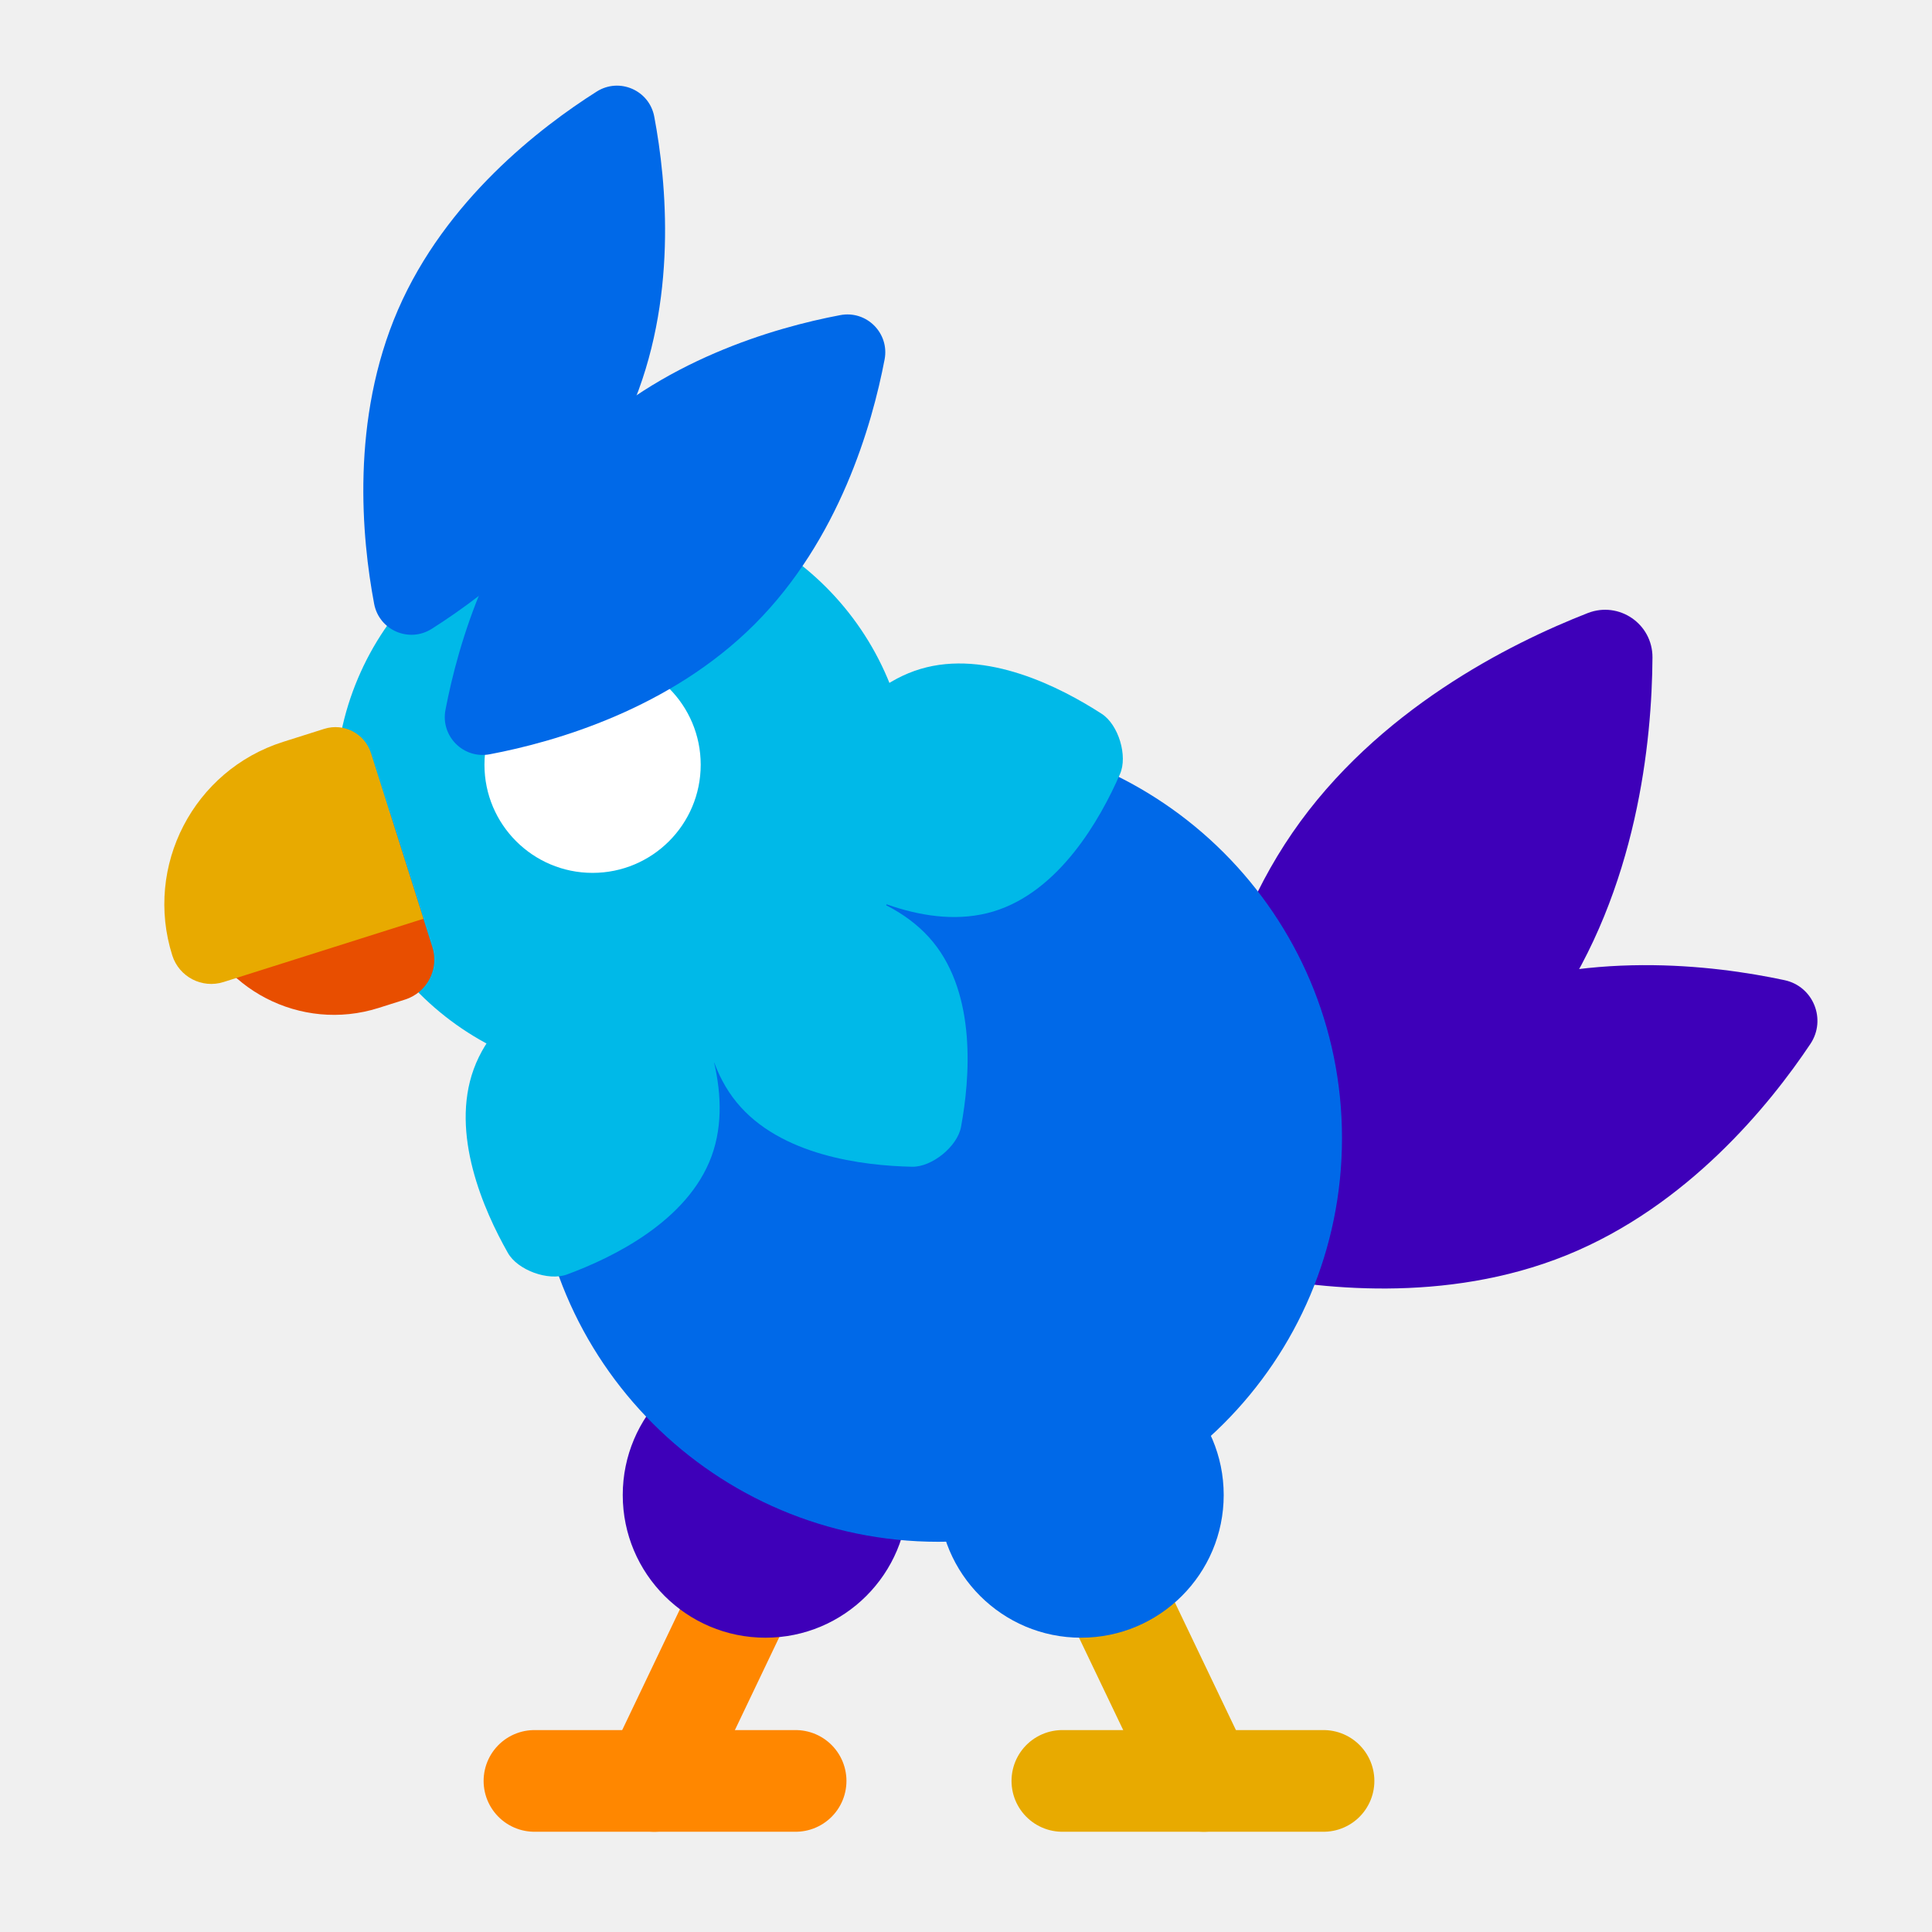
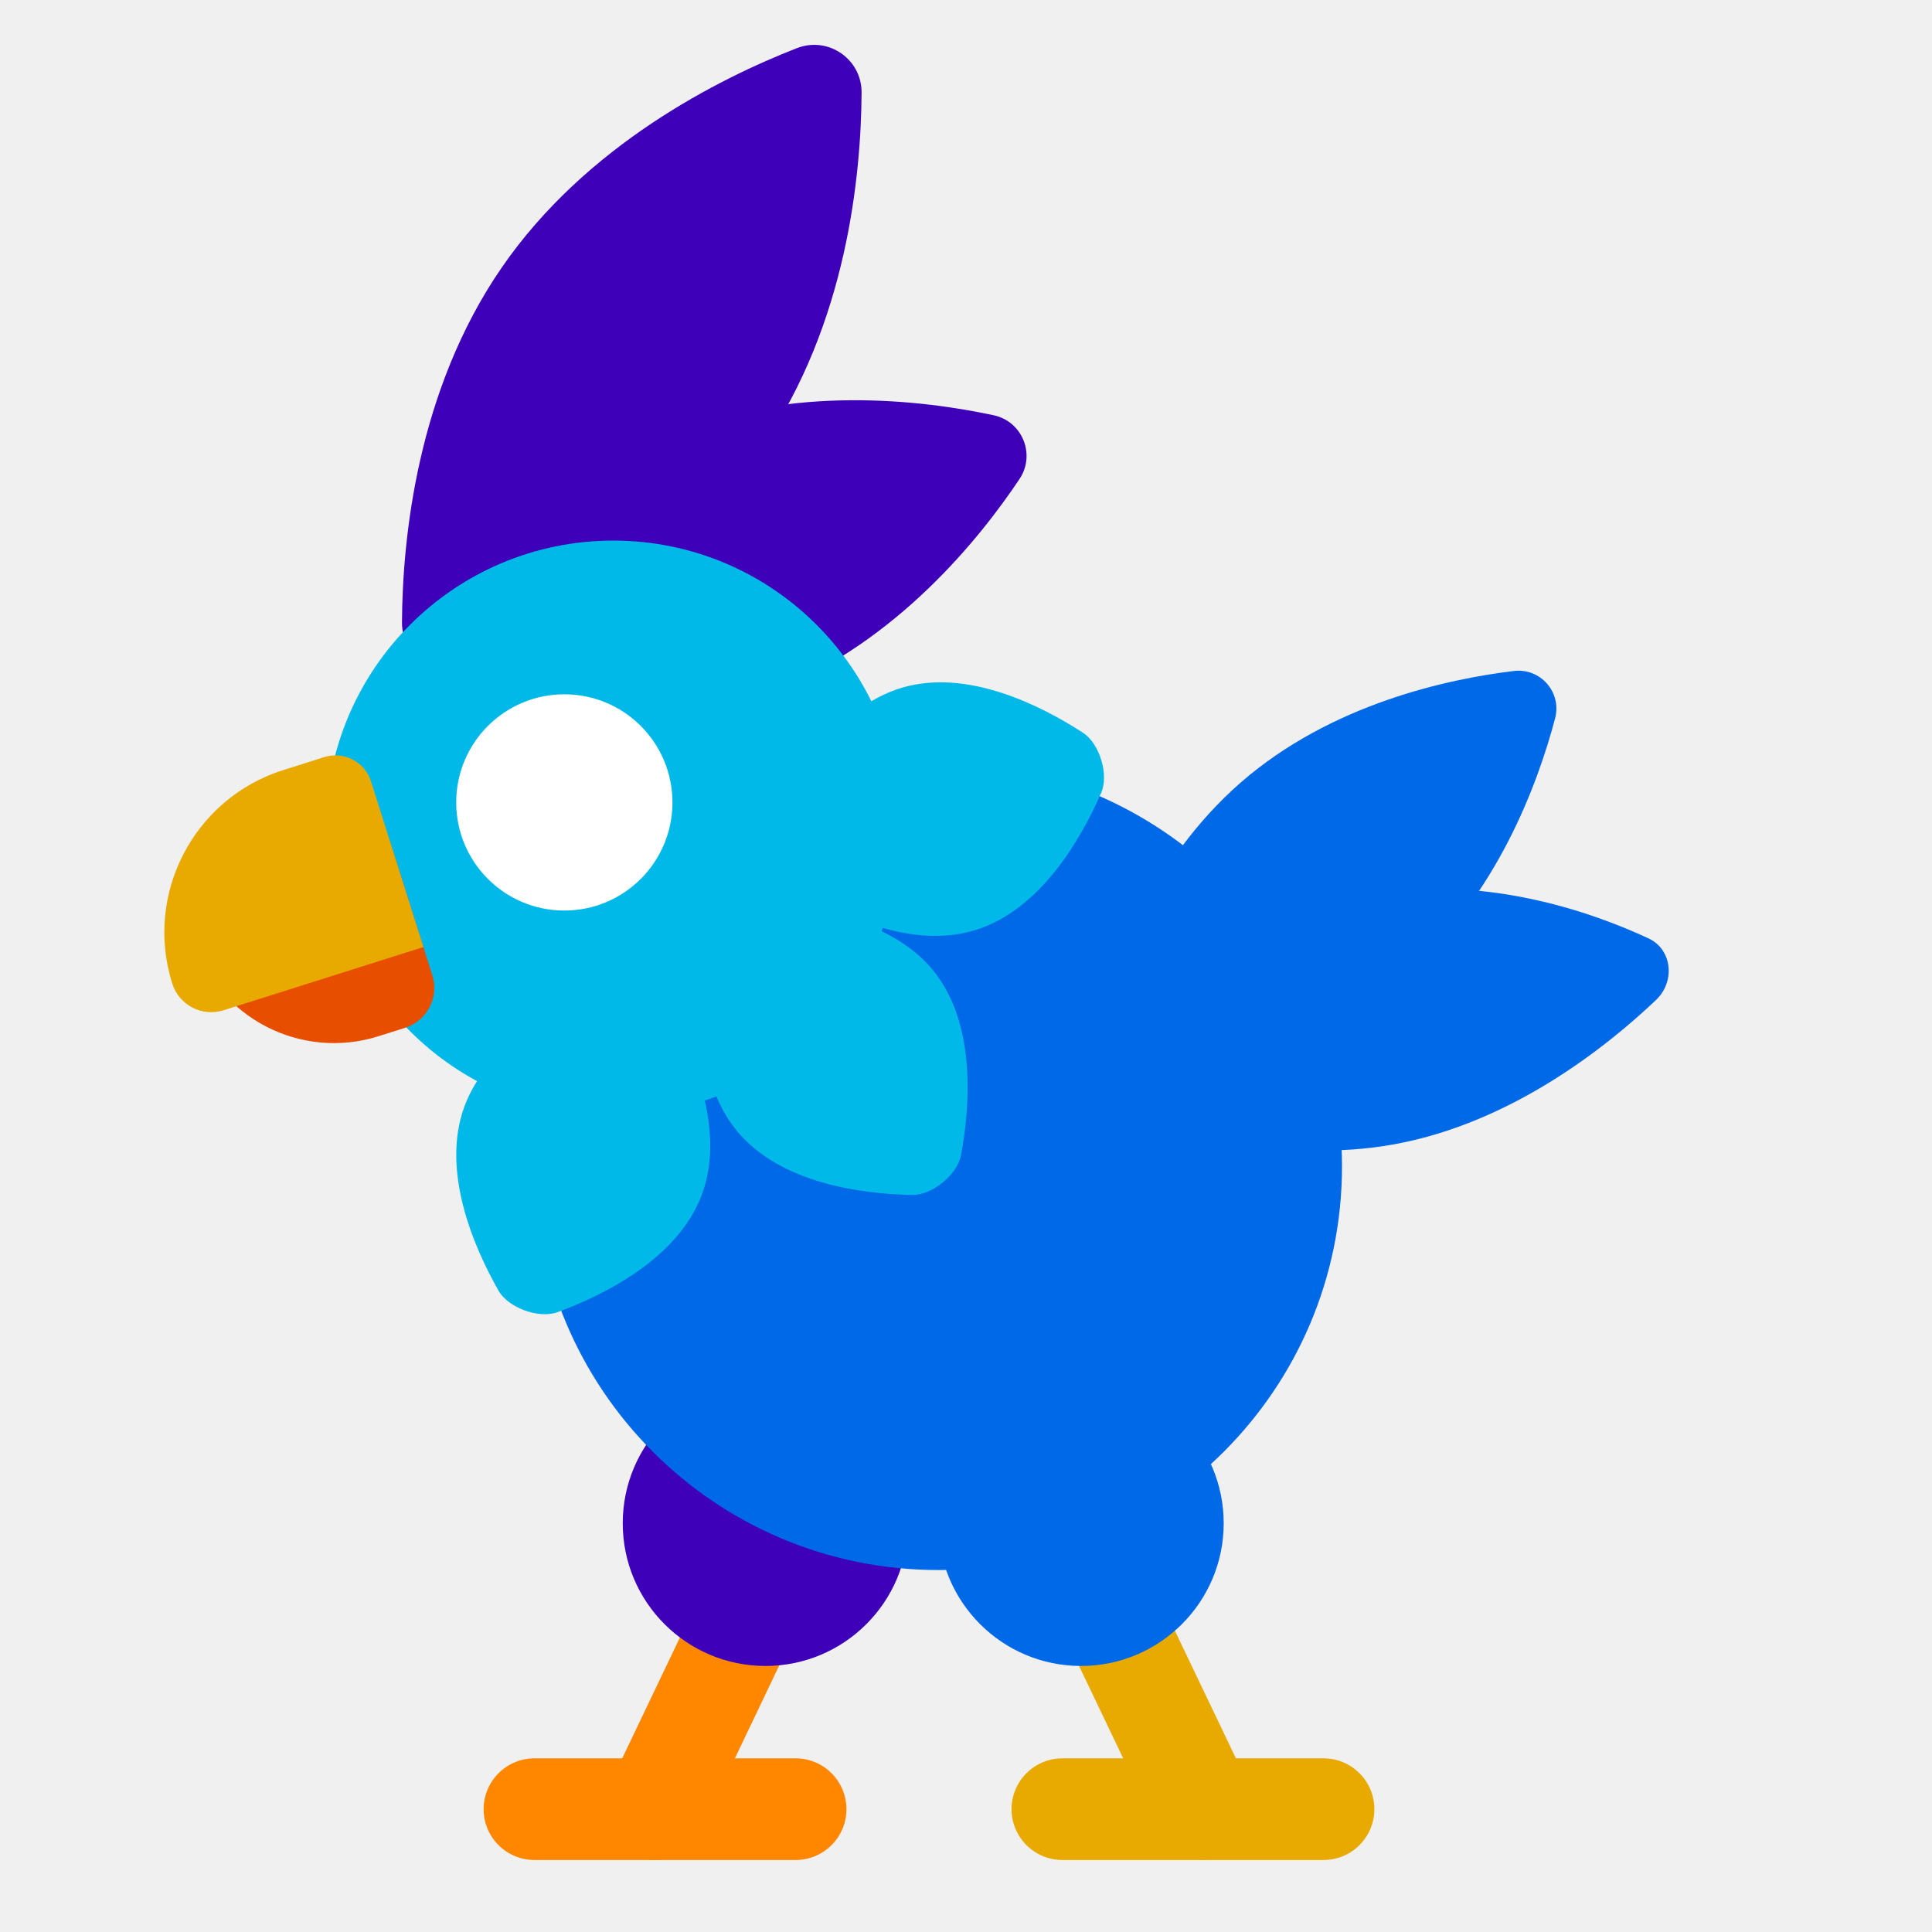
<svg xmlns="http://www.w3.org/2000/svg" width="114" height="114">
  <defs>
    <style>.cls-1,.cls-2,.cls-3,.cls-4{fill:none;}.cls-5{clip-path:url(#clippath);}.cls-6{fill:#00b9e8;}.cls-7{fill:#0069e8;}.cls-8{fill:#e8aa00;}.cls-9{fill:#fff;}.cls-10{fill:#e84e00;}.cls-11{fill:#e29f75;}.cls-12{fill:#e28f5b;}.cls-13{fill:#e26d42;}.cls-14{fill:#e1814b;}.cls-15{fill:#1a1008;}.cls-16{fill:#2b1200;}.cls-17{fill:#3e00b9;}.cls-18{fill:#4a1f1f;}.cls-2{stroke:#814231;stroke-miterlimit:10;stroke-width:7px;}.cls-2,.cls-3,.cls-4{stroke-linecap:round;}.cls-3{stroke:#ff8700;}.cls-3,.cls-4{stroke-linejoin:round;stroke-width:6px;}.cls-4{stroke:#e8aa00;}</style>
    <clipPath id="clippath">
      <path id="svg_1" d="m104.68,205.02c-21.76,0 -37.77,-19.12 -37.77,-42.37l0,-49.19c0,-20.88 15.66,-38.99 34.18,-38.99l31.97,0c18.53,0 29.34,18.11 29.34,38.99l3.64,35.66l0,56.51l-61.36,-0.6l0,-0.01z" class="cls-1" />
    </clipPath>
  </defs>
  <g>
    <rect fill="none" id="canvas_background" height="116" width="116" y="-1" x="-1" />
  </g>
  <g>
    <g id="Birds">
      <g id="svg_28">
        <g id="svg_29">
-           <line id="svg_30" y2="105.085" x2="38.606" y1="89.925" x1="45.846" class="cls-3" />
-           <line id="svg_31" y2="105.085" x2="31.536" y1="105.085" x1="46.946" class="cls-3" />
-           <circle id="svg_32" r="8.42" cy="88.215" cx="45.166" class="cls-17" />
+           <line id="svg_30" y2="106.752" x2="38.606" y1="91.592" x1="45.846" class="cls-3" />
+           <line id="svg_31" y2="106.752" x2="31.536" y1="106.752" x1="46.946" class="cls-3" />
+           <circle id="svg_32" r="8.42" cy="89.882" cx="45.166" class="cls-17" />
        </g>
        <g id="svg_33">
-           <path id="svg_34" d="m91.636,59.705c-4.99,7.26 -12.85,11.18 -17.43,12.97c-1.85,0.72 -3.83,-0.64 -3.82,-2.62c0.03,-4.91 0.88,-13.65 5.87,-20.91s12.85,-11.18 17.43,-12.97c1.85,-0.72 3.83,0.64 3.82,2.62c-0.03,4.91 -0.88,13.65 -5.87,20.91z" class="cls-17" />
-           <path id="svg_35" d="m92.436,74.065c-7.16,2.9 -14.8,1.98 -19.01,1.08c-1.7,-0.36 -2.49,-2.32 -1.53,-3.76c2.39,-3.58 7.24,-9.57 14.39,-12.47c7.16,-2.9 14.8,-1.98 19.01,-1.08c1.7,0.36 2.49,2.32 1.53,3.76c-2.39,3.58 -7.24,9.57 -14.39,12.47z" class="cls-17" />
+           <path id="svg_34" d="m44.969,26.372c-4.99,7.26 -12.85,11.18 -17.43,12.97c-1.85,0.72 -3.83,-0.64 -3.82,-2.62c0.03,-4.91 0.88,-13.65 5.87,-20.91s12.85,-11.18 17.43,-12.97c1.85,-0.72 3.83,0.64 3.82,2.62c-0.03,4.91 -0.88,13.65 -5.87,20.91z" class="cls-17" />
+           <path id="svg_35" d="m45.769,40.732c-7.16,2.9 -14.8,1.98 -19.01,1.08c-1.7,-0.36 -2.49,-2.32 -1.53,-3.76c2.39,-3.58 7.24,-9.57 14.39,-12.47c7.16,-2.9 14.8,-1.98 19.01,-1.08c1.7,0.36 2.49,2.32 1.53,3.76c-2.39,3.58 -7.24,9.57 -14.39,12.47z" class="cls-17" />
        </g>
-         <circle id="svg_36" r="23.82" cy="67.155" cx="55.366" class="cls-7" />
-         <path id="svg_37" d="m55.056,55.585c2.57,3.15 2.18,8.05 1.65,10.91c-0.21,1.15 -1.71,2.37 -2.88,2.35c-2.9,-0.06 -7.78,-0.65 -10.36,-3.8s-2.18,-8.05 -1.65,-10.91c0.21,-1.15 1.71,-2.37 2.88,-2.35c2.9,0.06 7.78,0.65 10.36,3.8z" class="cls-6" />
+         <circle id="svg_36" r="23.82" cy="68.822" cx="55.366" class="cls-7" />
+         <path id="svg_37" d="m55.056,57.252c2.57,3.15 2.18,8.05 1.65,10.91c-0.21,1.15 -1.71,2.37 -2.88,2.35c-2.9,-0.06 -7.78,-0.65 -10.36,-3.8s-2.18,-8.05 -1.65,-10.91c0.21,-1.15 1.71,-2.37 2.88,-2.35c2.9,0.06 7.78,0.65 10.36,3.8z" class="cls-6" />
        <g id="svg_38">
-           <circle id="svg_39" r="16.96" cy="46.635" cx="36.746" class="cls-6" />
-           <circle id="svg_40" r="6.38" cy="45.125" cx="34.966" class="cls-9" />
-           <path id="svg_41" d="m44.526,36.835c-4.99,4.99 -11.75,6.94 -15.62,7.67c-1.56,0.3 -2.92,-1.07 -2.62,-2.62c0.74,-3.87 2.68,-10.63 7.67,-15.62c4.99,-4.99 11.75,-6.94 15.62,-7.67c1.56,-0.3 2.92,1.07 2.62,2.62c-0.74,3.87 -2.68,10.63 -7.67,15.62z" class="cls-7" />
-           <path id="svg_42" d="m37.196,24.235c-2.81,6.47 -8.39,10.76 -11.72,12.87c-1.34,0.85 -3.11,0.08 -3.4,-1.48c-0.73,-3.87 -1.4,-10.87 1.41,-17.35c2.81,-6.47 8.39,-10.76 11.72,-12.87c1.34,-0.85 3.11,-0.08 3.4,1.48c0.73,3.87 1.4,10.87 -1.41,17.35z" class="cls-7" />
-           <path id="svg_43" d="m41.986,68.225c-1.4,3.82 -5.82,5.98 -8.54,6.98c-1.1,0.4 -2.91,-0.26 -3.48,-1.28c-1.43,-2.52 -3.41,-7.03 -2.01,-10.85c1.4,-3.82 5.82,-5.98 8.54,-6.98c1.1,-0.4 2.91,0.26 3.48,1.28c1.43,2.52 3.41,7.03 2.01,10.85z" class="cls-6" />
-           <path id="svg_44" d="m54.306,39.475c3.9,-1.17 8.27,1.07 10.71,2.65c0.98,0.64 1.54,2.48 1.07,3.55c-1.16,2.66 -3.58,6.94 -7.48,8.11c-3.9,1.17 -8.27,-1.07 -10.71,-2.65c-0.98,-0.64 -1.54,-2.48 -1.07,-3.55c1.16,-2.66 3.58,-6.94 7.48,-8.11z" class="cls-6" />
+           <circle id="svg_39" r="16.96" cy="48.858" cx="36.19" class="cls-6" />
+           <circle id="svg_40" r="6.38" cy="47.348" cx="33.299" class="cls-9" />
+           <path transform="rotate(36.36309 81.46316,60.16155) " stroke="null" id="svg_41" d="m86.522,65.56c-4.777,5.097 -11.248,7.088 -14.952,7.834c-1.493,0.306 -2.795,-1.093 -2.508,-2.676c0.708,-3.953 2.565,-10.857 7.342,-15.954c4.777,-5.097 11.248,-7.088 14.952,-7.834c1.493,-0.306 2.795,1.093 2.508,2.676c-0.708,3.953 -2.565,10.857 -7.342,15.954z" class="cls-7" />
+           <path transform="rotate(25.46465 78.11871,51.81099) " id="svg_42" d="m84.974,54.791c-2.81,6.47 -8.39,10.76 -11.72,12.87c-1.34,0.85 -3.11,0.08 -3.4,-1.48c-0.73,-3.87 -1.4,-10.87 1.41,-17.35c2.81,-6.47 8.39,-10.76 11.72,-12.87c1.34,-0.85 3.11,-0.08 3.4,1.48c0.73,3.87 1.4,10.87 -1.41,17.35z" class="cls-7" />
+           <path id="svg_43" d="m41.43,70.448c-1.4,3.82 -5.82,5.98 -8.54,6.98c-1.1,0.4 -2.91,-0.26 -3.48,-1.28c-1.43,-2.52 -3.41,-7.03 -2.01,-10.85c1.4,-3.82 5.82,-5.98 8.54,-6.98c1.1,-0.4 2.91,0.26 3.48,1.28c1.43,2.52 3.41,7.03 2.01,10.85z" class="cls-6" />
+           <path id="svg_44" d="m53.195,40.587c3.9,-1.17 8.27,1.07 10.71,2.65c0.98,0.64 1.54,2.48 1.07,3.55c-1.16,2.66 -3.58,6.94 -7.48,8.11c-3.9,1.17 -8.27,-1.07 -10.71,-2.65c-0.98,-0.64 -1.54,-2.48 -1.07,-3.55c1.16,-2.66 3.58,-6.94 7.48,-8.11z" class="cls-6" />
        </g>
        <g id="svg_45">
-           <path id="svg_46" transform="rotate(-17.56 -195.0041,-103.0446) " d="m-43.444,106.685l10.73,0l0,8.32c0,1.37 -1.11,2.47 -2.47,2.47l-1.64,0c-4.81,0 -8.71,-3.9 -8.71,-8.71l0,0c0,-1.15 0.94,-2.09 2.09,-2.09l0,0.01z" class="cls-10" />
-           <path id="svg_47" transform="rotate(-17.56 -193.7541,-104.0046) " d="m-37.684,100.385l2.54,0c1.22,0 2.2,0.99 2.2,2.2l0,10.25l-12.37,0c-1.33,0 -2.41,-1.08 -2.41,-2.41l0,0c0,-5.54 4.5,-10.04 10.04,-10.04z" class="cls-8" />
+           <path id="svg_46" transform="rotate(-17.56 -195.0041,-101.3779) " d="m-43.444,108.352l10.73,0l0,8.32c0,1.37 -1.11,2.47 -2.47,2.47l-1.64,0c-4.81,0 -8.71,-3.9 -8.71,-8.71l0,0c0,-1.15 0.94,-2.09 2.09,-2.09l0,0.01z" class="cls-10" />
+           <path id="svg_47" transform="rotate(-17.56 -193.7541,-102.3379) " d="m-37.684,102.052l2.54,0c1.22,0 2.2,0.99 2.2,2.2l0,10.25l-12.37,0c-1.33,0 -2.41,-1.08 -2.41,-2.41l0,0c0,-5.54 4.5,-10.04 10.04,-10.04z" class="cls-8" />
        </g>
        <g id="svg_48">
-           <line id="svg_49" y2="105.085" x2="71.036" y1="89.925" x1="63.786" class="cls-4" />
-           <circle id="svg_50" r="8.42" cy="88.215" cx="63.786" class="cls-7" />
-           <line id="svg_51" y2="105.085" x2="78.096" y1="105.085" x1="62.686" class="cls-4" />
+           <line id="svg_49" y2="106.752" x2="71.036" y1="91.592" x1="63.786" class="cls-4" />
+           <circle id="svg_50" r="8.42" cy="89.882" cx="63.786" class="cls-7" />
+           <line id="svg_51" y2="106.752" x2="78.096" y1="106.752" x1="62.686" class="cls-4" />
        </g>
      </g>
    </g>
  </g>
</svg>
